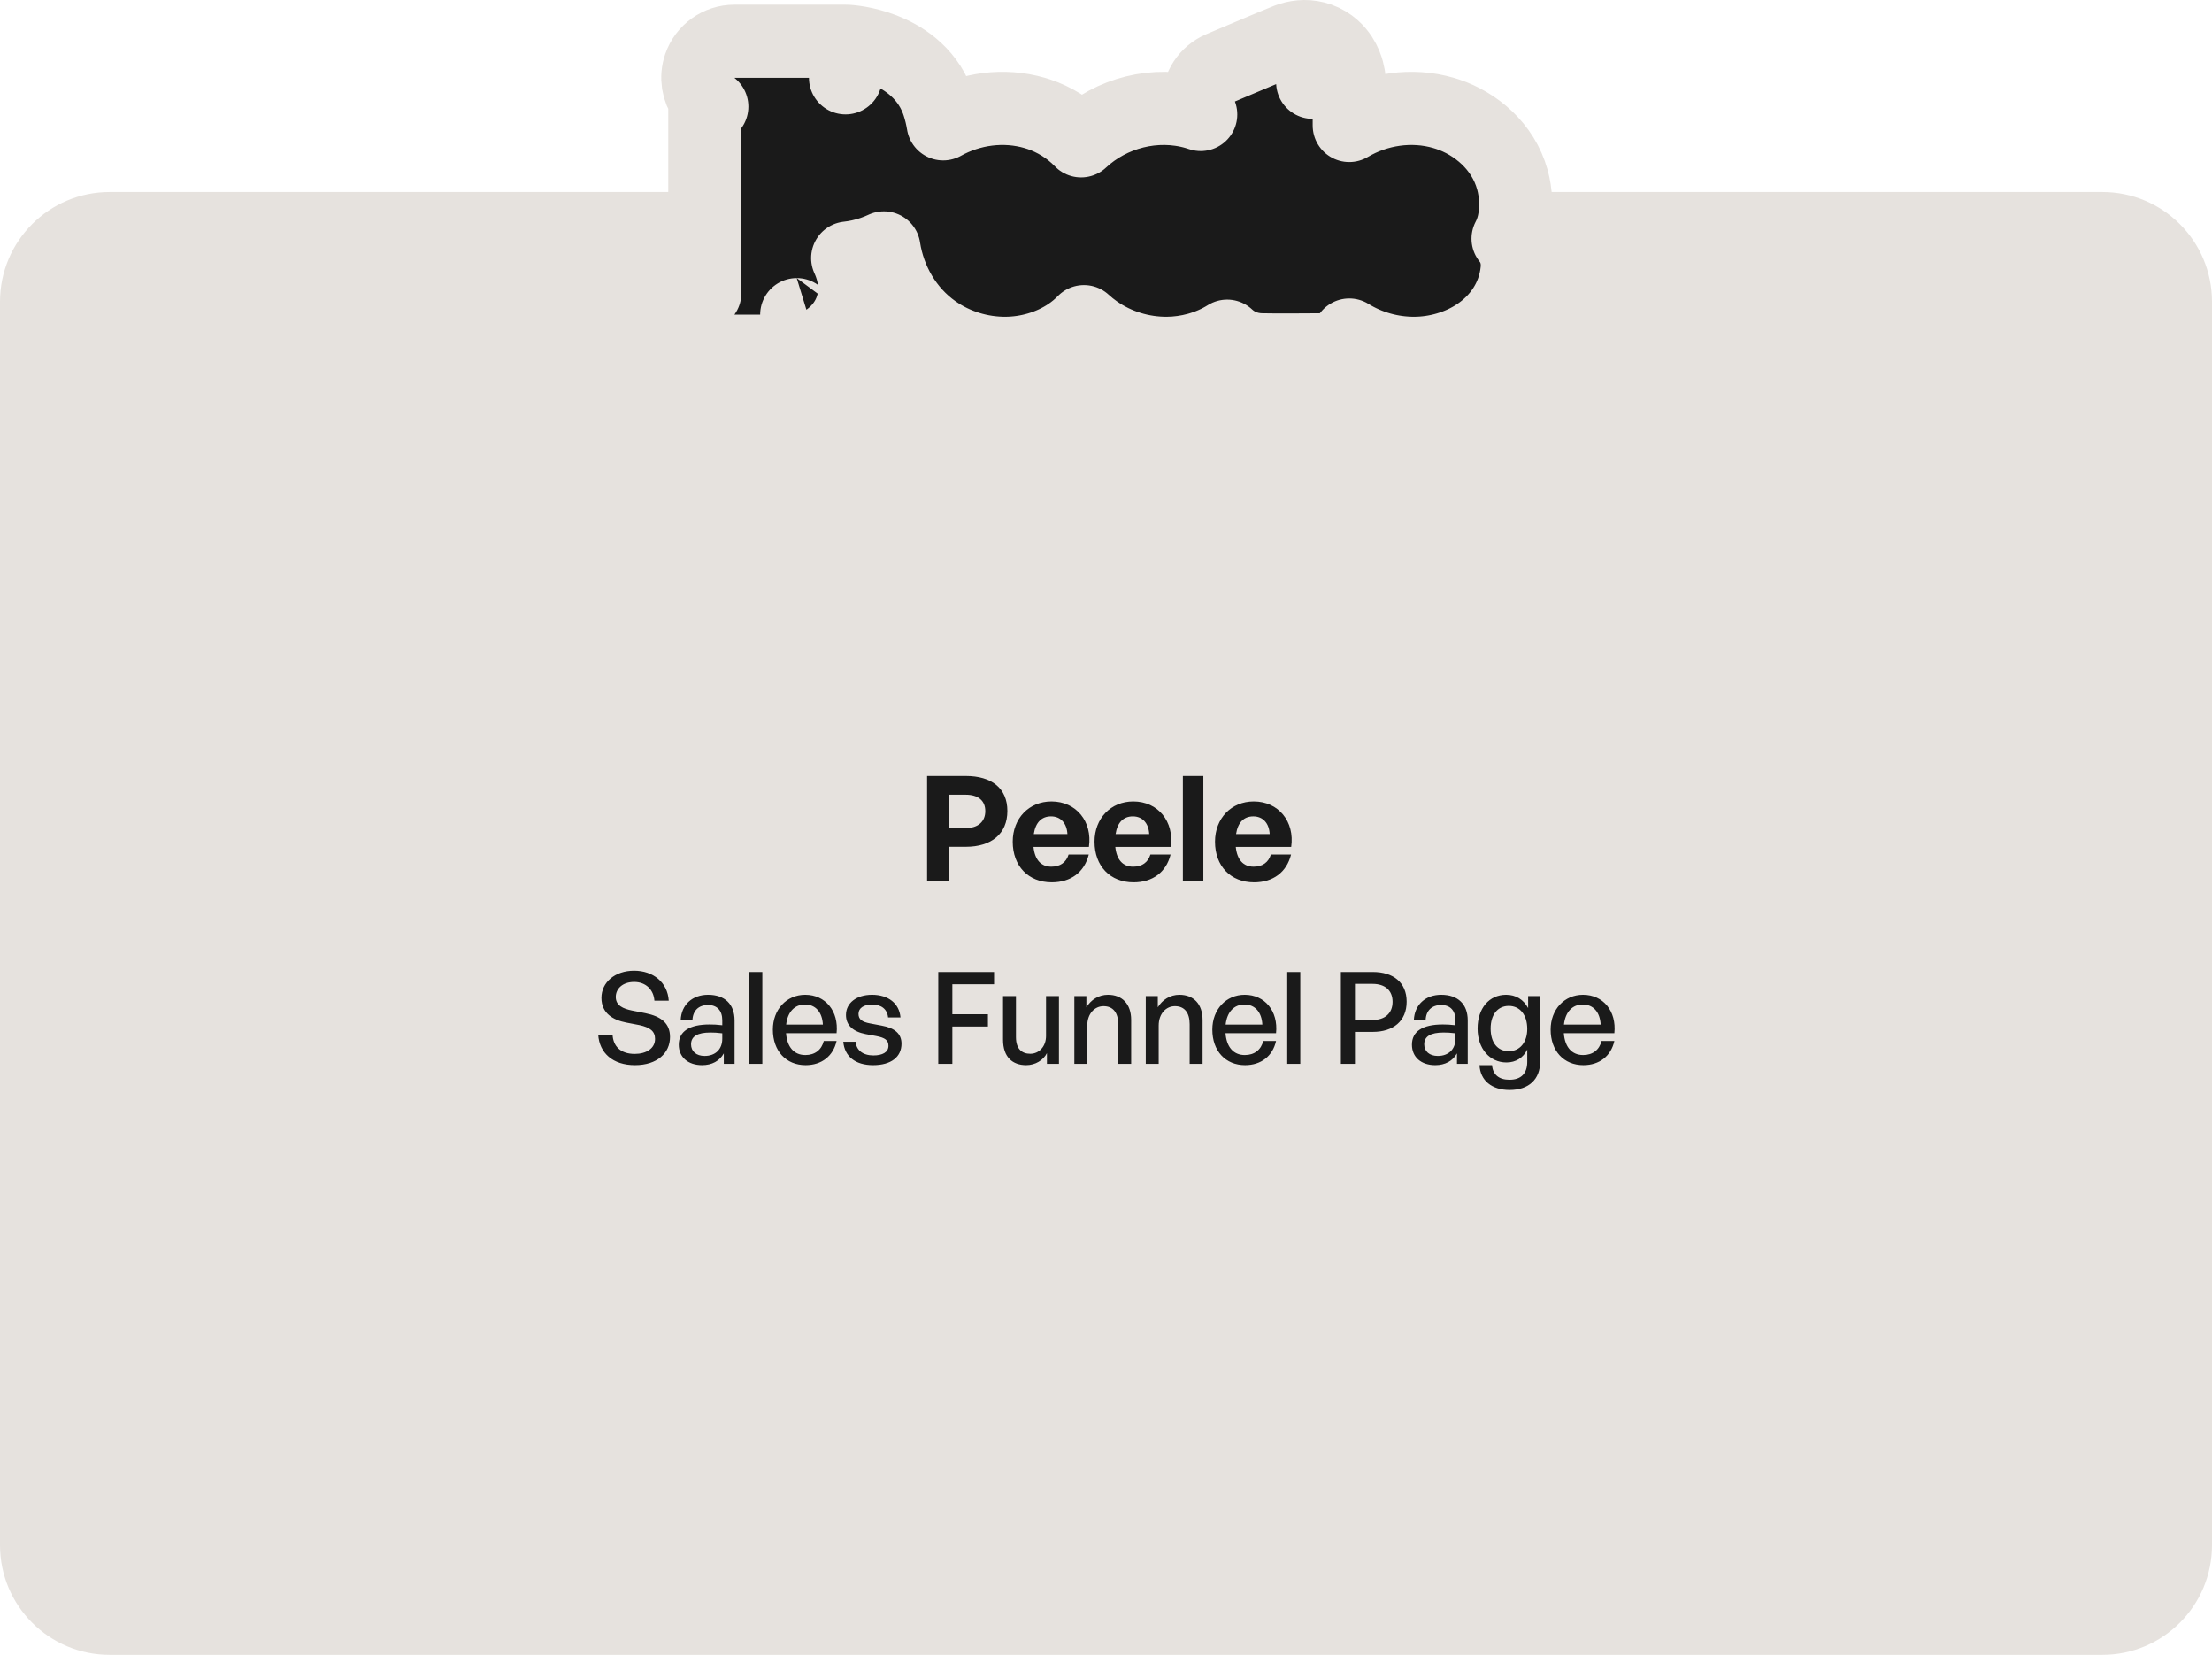
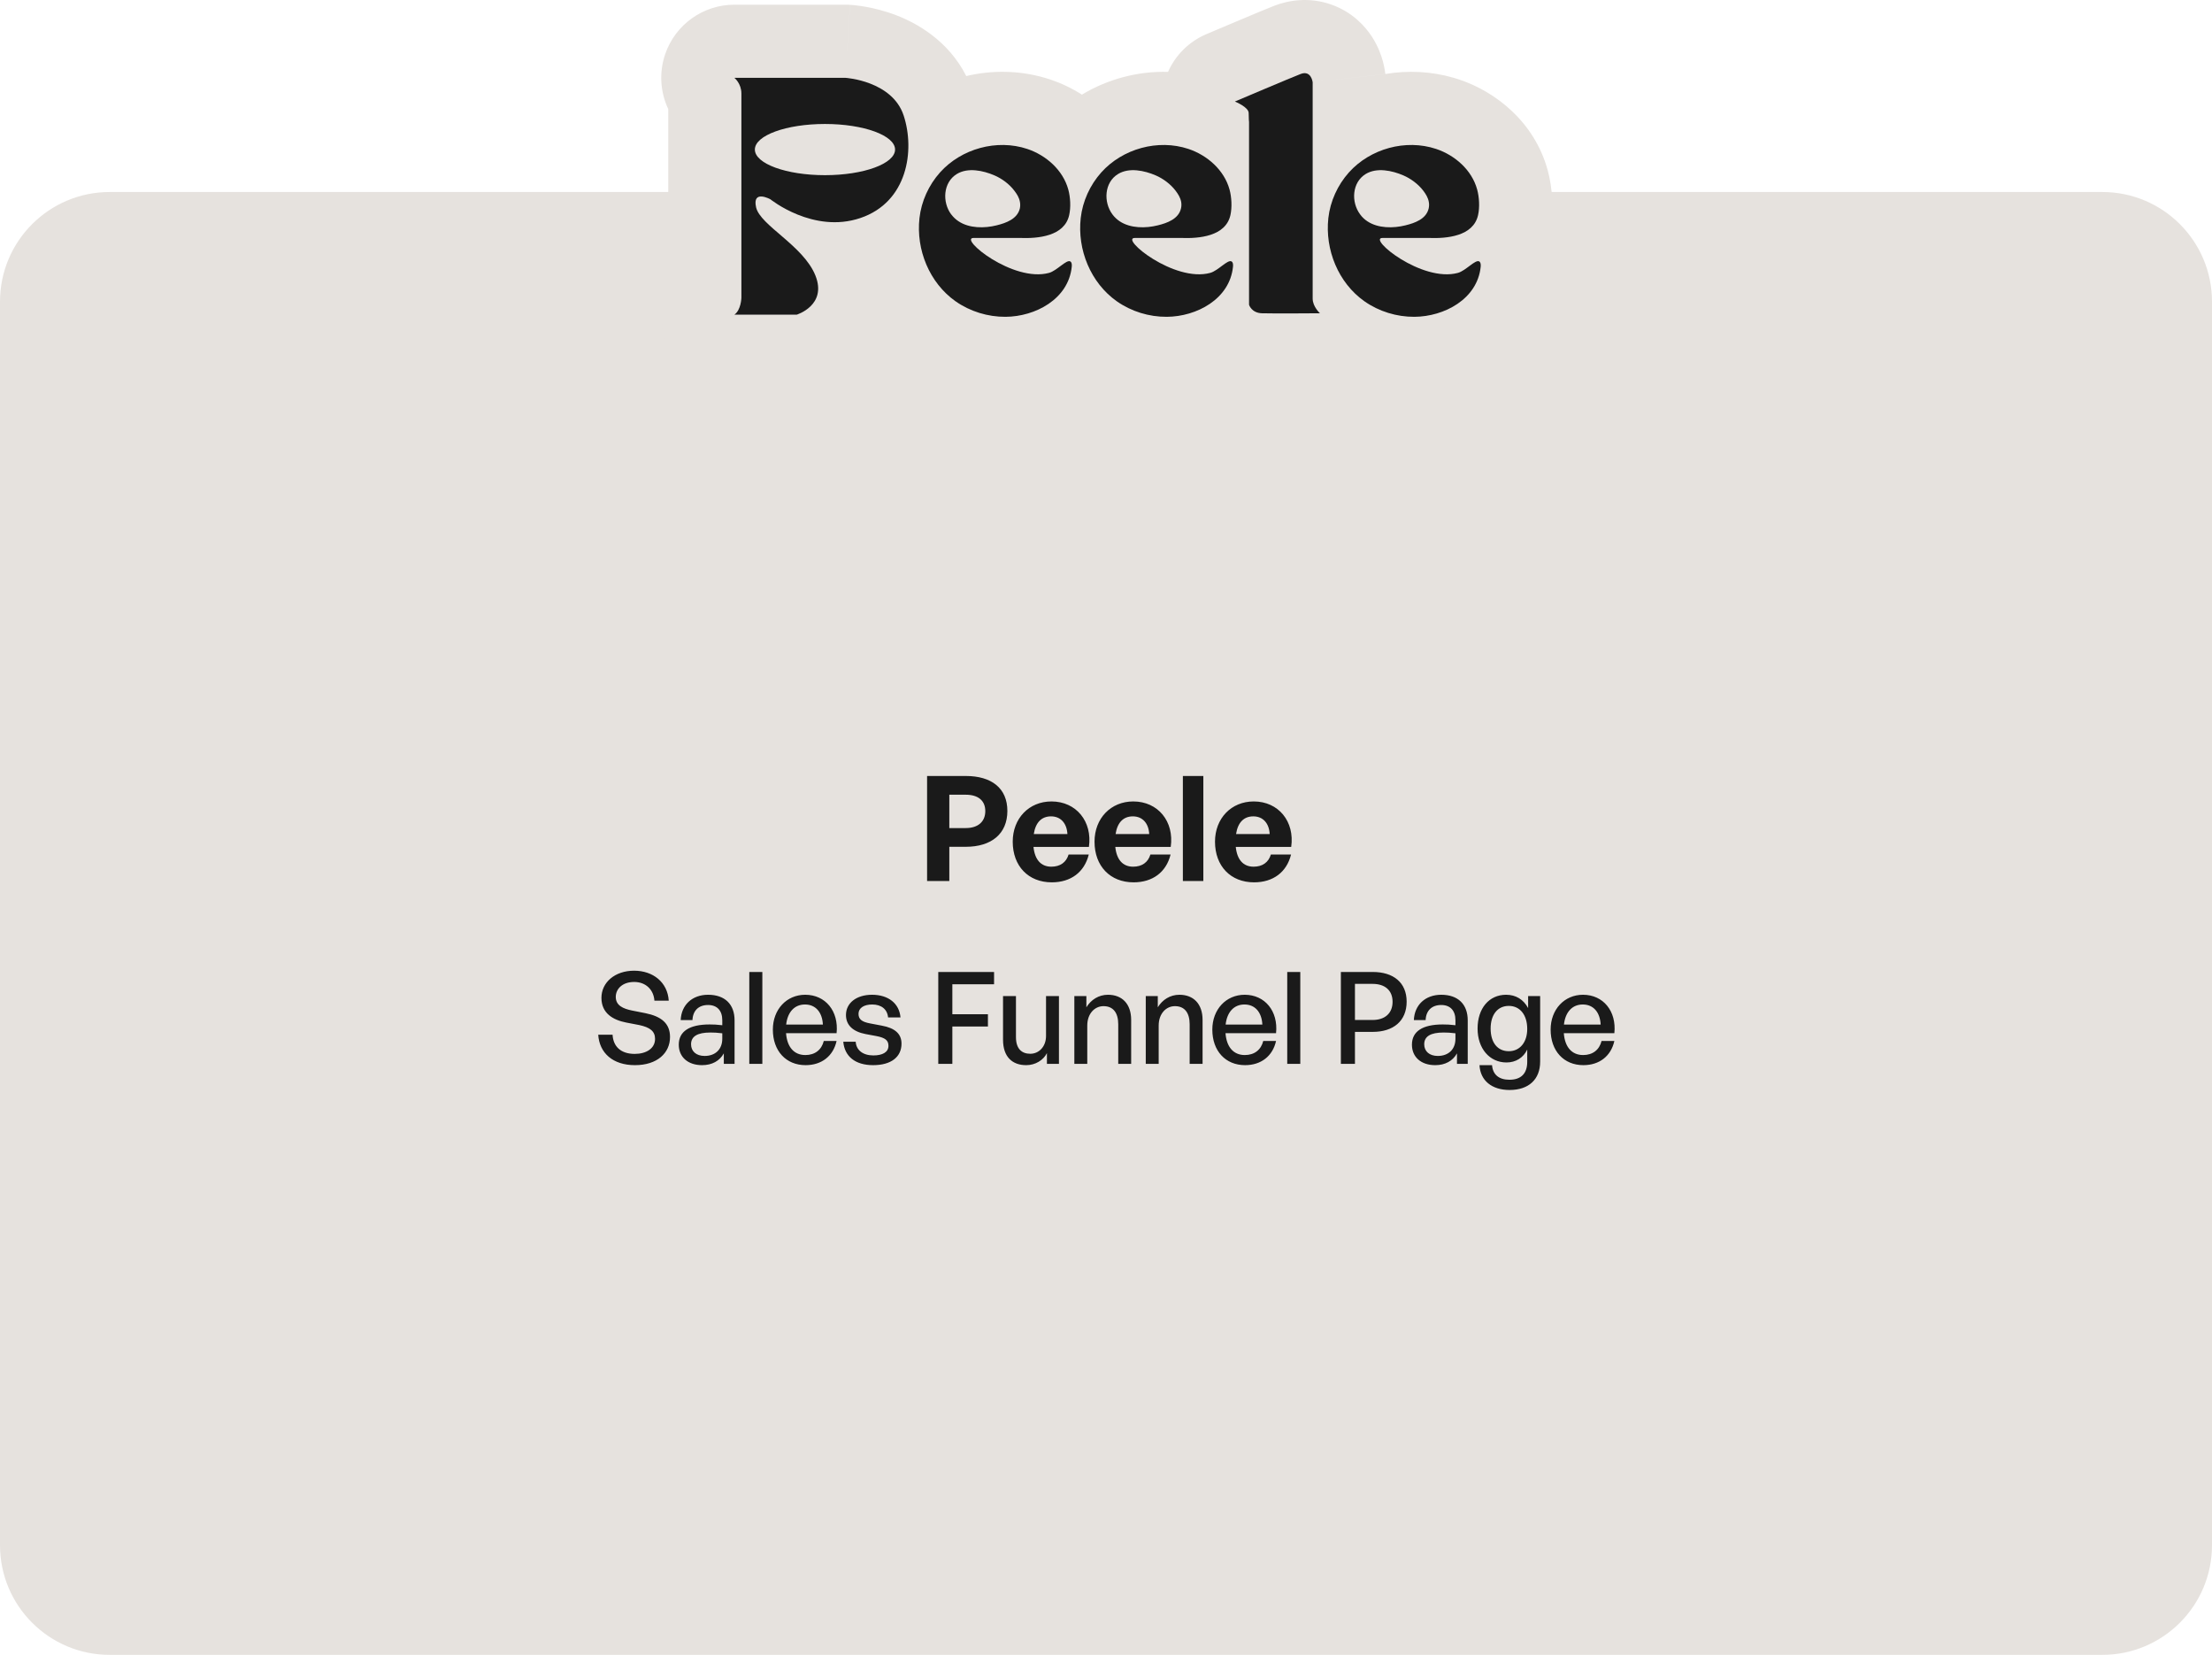
<svg xmlns="http://www.w3.org/2000/svg" width="242" height="181" viewBox="0 0 242 181" fill="none">
  <rect y="21.001" width="242" height="160" rx="12" fill="#E6E2DE" />
  <path d="M105.666 92.618H103.858V96.362H101.426V84.874H105.666C108.466 84.874 110.21 86.202 110.21 88.698C110.21 91.194 108.466 92.618 105.666 92.618ZM105.65 86.922H103.858V90.57H105.65C107.026 90.57 107.794 89.85 107.794 88.714C107.794 87.578 107.026 86.922 105.65 86.922ZM115.067 96.506C112.507 96.506 110.795 94.73 110.795 92.058C110.795 89.514 112.571 87.658 115.035 87.658C117.739 87.658 119.531 89.85 119.131 92.634H113.067C113.211 94.026 113.883 94.794 115.019 94.794C115.995 94.794 116.651 94.314 116.907 93.466H119.115C118.635 95.402 117.147 96.506 115.067 96.506ZM114.987 89.29C113.947 89.29 113.291 89.962 113.099 91.226H116.779C116.715 90.042 116.043 89.29 114.987 89.29ZM124.016 96.506C121.457 96.506 119.745 94.73 119.745 92.058C119.745 89.514 121.521 87.658 123.985 87.658C126.689 87.658 128.481 89.85 128.081 92.634H122.017C122.161 94.026 122.833 94.794 123.969 94.794C124.945 94.794 125.601 94.314 125.857 93.466H128.065C127.585 95.402 126.097 96.506 124.016 96.506ZM123.937 89.29C122.897 89.29 122.241 89.962 122.049 91.226H125.729C125.665 90.042 124.993 89.29 123.937 89.29ZM131.65 96.362H129.41V84.874H131.65V96.362ZM137.197 96.506C134.637 96.506 132.925 94.73 132.925 92.058C132.925 89.514 134.701 87.658 137.165 87.658C139.869 87.658 141.661 89.85 141.261 92.634H135.197C135.341 94.026 136.013 94.794 137.149 94.794C138.125 94.794 138.781 94.314 139.037 93.466H141.245C140.765 95.402 139.277 96.506 137.197 96.506ZM137.117 89.29C136.077 89.29 135.421 89.962 135.229 91.226H138.909C138.845 90.042 138.173 89.29 137.117 89.29Z" fill="#1A1A1A" />
  <path d="M73.303 113.422C73.303 115.172 71.903 116.502 69.467 116.502C67.045 116.502 65.575 115.172 65.449 113.17H67.017C67.087 114.444 67.899 115.27 69.439 115.27C70.713 115.27 71.665 114.668 71.665 113.632C71.665 112.792 71.119 112.372 69.957 112.12L68.501 111.84C67.087 111.56 65.799 110.846 65.799 109.138C65.799 107.444 67.283 106.17 69.369 106.17C71.455 106.17 73.037 107.444 73.163 109.446H71.595C71.511 108.242 70.643 107.402 69.383 107.402C68.081 107.402 67.367 108.172 67.367 109.04C67.367 109.992 68.193 110.328 69.131 110.524L70.615 110.818C72.337 111.168 73.303 111.924 73.303 113.422ZM79.188 116.362V115.214C78.726 116.04 77.9 116.502 76.808 116.502C75.268 116.502 74.26 115.62 74.26 114.262C74.26 112.806 75.422 112.05 77.634 112.05C78.068 112.05 78.418 112.064 79.02 112.134V111.588C79.02 110.524 78.446 109.922 77.466 109.922C76.43 109.922 75.8 110.538 75.758 111.574H74.47C74.54 109.908 75.73 108.802 77.466 108.802C79.3 108.802 80.364 109.838 80.364 111.602V116.362H79.188ZM75.604 114.22C75.604 114.99 76.178 115.494 77.088 115.494C78.278 115.494 79.02 114.752 79.02 113.618V113.016C78.474 112.946 78.082 112.932 77.718 112.932C76.304 112.932 75.604 113.352 75.604 114.22ZM83.403 116.362H81.975V106.31H83.403V116.362ZM88.137 116.502C85.995 116.502 84.553 114.948 84.553 112.61C84.553 110.412 86.051 108.802 88.095 108.802C90.307 108.802 91.777 110.594 91.525 113.002H85.995C86.107 114.514 86.863 115.396 88.109 115.396C89.159 115.396 89.887 114.822 90.125 113.856H91.525C91.161 115.508 89.887 116.502 88.137 116.502ZM88.067 109.866C86.933 109.866 86.163 110.678 86.009 112.064H90.027C89.957 110.692 89.215 109.866 88.067 109.866ZM98.628 114.15C98.628 115.606 97.494 116.502 95.52 116.502C93.56 116.502 92.398 115.536 92.258 113.94H93.616C93.672 114.864 94.414 115.438 95.548 115.438C96.542 115.438 97.2 115.088 97.2 114.388C97.2 113.772 96.822 113.506 95.898 113.324L94.694 113.1C93.322 112.834 92.552 112.134 92.552 111.014C92.552 109.712 93.686 108.802 95.408 108.802C97.186 108.802 98.39 109.754 98.516 111.28H97.158C97.074 110.384 96.416 109.866 95.422 109.866C94.526 109.866 93.924 110.244 93.924 110.888C93.924 111.49 94.302 111.77 95.198 111.938L96.458 112.176C97.928 112.442 98.628 113.086 98.628 114.15ZM104.19 116.362H102.65V106.31H108.754V107.654H104.19V110.93H108.082V112.274H104.19V116.362ZM114.439 113.31V108.942H115.853V116.362H114.537V115.186C114.145 115.956 113.277 116.502 112.269 116.502C110.771 116.502 109.735 115.62 109.735 113.716V108.942H111.149V113.436C111.149 114.724 111.793 115.256 112.717 115.256C113.669 115.256 114.439 114.472 114.439 113.31ZM118.951 112.176V116.362H117.537V108.942H118.853V110.174C119.357 109.348 120.197 108.802 121.219 108.802C122.745 108.802 123.753 109.782 123.753 111.56V116.362H122.339V112.036C122.339 110.762 121.779 110.048 120.729 110.048C119.763 110.048 118.951 110.86 118.951 112.176ZM126.764 112.176V116.362H125.35V108.942H126.666V110.174C127.17 109.348 128.01 108.802 129.032 108.802C130.558 108.802 131.566 109.782 131.566 111.56V116.362H130.152V112.036C130.152 110.762 129.592 110.048 128.542 110.048C127.576 110.048 126.764 110.86 126.764 112.176ZM136.216 116.502C134.074 116.502 132.632 114.948 132.632 112.61C132.632 110.412 134.13 108.802 136.174 108.802C138.386 108.802 139.856 110.594 139.604 113.002H134.074C134.186 114.514 134.942 115.396 136.188 115.396C137.238 115.396 137.966 114.822 138.204 113.856H139.604C139.24 115.508 137.966 116.502 136.216 116.502ZM136.146 109.866C135.012 109.866 134.242 110.678 134.088 112.064H138.106C138.036 110.692 137.294 109.866 136.146 109.866ZM142.256 116.362H140.828V106.31H142.256V116.362ZM150.182 112.862H148.236V116.362H146.696V106.31H150.182C152.436 106.31 153.892 107.458 153.892 109.558C153.892 111.672 152.436 112.862 150.182 112.862ZM150.168 107.612H148.236V111.56H150.168C151.526 111.56 152.352 110.818 152.352 109.572C152.352 108.326 151.526 107.612 150.168 107.612ZM159.398 116.362V115.214C158.936 116.04 158.11 116.502 157.018 116.502C155.478 116.502 154.47 115.62 154.47 114.262C154.47 112.806 155.632 112.05 157.844 112.05C158.278 112.05 158.628 112.064 159.23 112.134V111.588C159.23 110.524 158.656 109.922 157.676 109.922C156.64 109.922 156.01 110.538 155.968 111.574H154.68C154.75 109.908 155.94 108.802 157.676 108.802C159.51 108.802 160.574 109.838 160.574 111.602V116.362H159.398ZM155.814 114.22C155.814 114.99 156.388 115.494 157.298 115.494C158.488 115.494 159.23 114.752 159.23 113.618V113.016C158.684 112.946 158.292 112.932 157.928 112.932C156.514 112.932 155.814 113.352 155.814 114.22ZM165.152 119.218C163.206 119.218 161.946 118.182 161.862 116.502H163.234C163.318 117.538 163.99 118.098 165.138 118.098C166.412 118.098 167.084 117.412 167.084 116.138V114.794C166.664 115.69 165.824 116.208 164.816 116.208C162.968 116.208 161.652 114.682 161.652 112.498C161.652 110.286 162.912 108.802 164.774 108.802C165.838 108.802 166.678 109.32 167.182 110.258V108.942H168.498V116.11C168.498 118.056 167.252 119.218 165.152 119.218ZM163.08 112.498C163.08 114.038 163.836 114.976 165.068 114.976C166.272 114.976 167.084 114.01 167.084 112.54C167.084 111 166.286 110.02 165.068 110.02C163.85 110.02 163.08 110.972 163.08 112.498ZM173.228 116.502C171.086 116.502 169.644 114.948 169.644 112.61C169.644 110.412 171.142 108.802 173.186 108.802C175.398 108.802 176.868 110.594 176.616 113.002H171.086C171.198 114.514 171.954 115.396 173.2 115.396C174.25 115.396 174.978 114.822 175.216 113.856H176.616C176.252 115.508 174.978 116.502 173.228 116.502ZM173.158 109.866C172.024 109.866 171.254 110.678 171.1 112.064H175.118C175.048 110.692 174.306 109.866 173.158 109.866Z" fill="#1A1A1A" />
-   <path d="M141.215 4.234C142.118 3.956 143.208 3.875 144.333 4.277C145.577 4.721 146.332 5.567 146.741 6.197C147.141 6.812 147.334 7.399 147.429 7.75C147.481 7.941 147.516 8.11 147.539 8.242C147.551 8.308 147.56 8.368 147.568 8.419C147.571 8.445 147.575 8.47 147.577 8.492C147.579 8.503 147.58 8.514 147.581 8.524C147.582 8.529 147.583 8.534 147.583 8.539C147.584 8.541 147.584 8.543 147.584 8.545C147.584 8.547 147.584 8.549 147.584 8.549C147.577 8.552 147.412 8.572 143.611 9L147.585 8.552C147.602 8.701 147.611 8.851 147.611 9V13.724C150.664 11.915 154.436 11.34 157.923 12.351L158.382 12.494L158.388 12.496C161.399 13.502 164.446 15.96 165.459 19.658H165.461C165.841 21.036 165.964 22.801 165.61 24.385L165.611 24.386C165.469 25.027 165.254 25.596 164.986 26.103C165.502 26.73 165.751 27.403 165.865 27.869C166.041 28.592 166.007 29.225 165.972 29.576L165.971 29.582C165.648 32.758 163.832 35.098 161.697 36.546C159.617 37.956 157.106 38.634 154.77 38.649L154.771 38.65L154.769 38.649L154.768 38.65L154.767 38.649C152.267 38.665 149.763 37.973 147.615 36.645C146.879 37.637 145.711 38.253 144.435 38.263H144.42C144.41 38.263 144.395 38.264 144.375 38.264C144.337 38.264 144.28 38.265 144.207 38.265C144.062 38.266 143.854 38.267 143.6 38.269C143.093 38.272 142.404 38.276 141.678 38.279C140.275 38.284 138.592 38.285 137.918 38.261C136.366 38.207 135.127 37.59 134.255 36.77C132.248 38.028 129.886 38.635 127.678 38.649L127.679 38.65L127.677 38.649L127.676 38.65L127.675 38.649C124.917 38.667 122.168 37.829 119.888 36.229L119.881 36.225C119.424 35.903 118.994 35.553 118.589 35.181C118.084 35.699 117.536 36.155 116.962 36.544C114.884 37.956 112.374 38.634 110.037 38.649L110.038 38.65L110.036 38.649L110.035 38.65L110.034 38.649C107.284 38.667 104.528 37.829 102.247 36.229L102.24 36.225C99.147 34.046 97.252 30.668 96.701 27.116C96.294 27.307 95.866 27.48 95.417 27.631L95.418 27.632C94.504 27.943 93.607 28.131 92.74 28.227C92.802 28.364 92.863 28.503 92.919 28.644L93.024 28.918C93.522 30.289 93.658 31.709 93.333 33.092C92.993 34.544 92.226 35.617 91.482 36.349C90.755 37.065 89.99 37.518 89.455 37.785C89.178 37.923 88.933 38.026 88.743 38.099C88.648 38.136 88.564 38.166 88.495 38.19C88.461 38.202 88.429 38.212 88.402 38.221C88.388 38.226 88.375 38.229 88.364 38.233C88.358 38.235 88.351 38.237 88.346 38.239L88.334 38.242C88.332 38.242 88.331 38.243 87.164 34.416L88.33 38.243C87.952 38.358 87.559 38.416 87.164 38.416H80.343C78.591 38.416 77.044 37.277 76.524 35.604C76.141 34.373 76.382 33.064 77.111 32.063V10.865C76.355 9.827 76.129 8.466 76.562 7.209C77.118 5.596 78.636 4.513 80.343 4.513H92.504L92.749 4.521L92.504 8.513C92.749 4.521 92.751 4.521 92.752 4.521H92.755C92.757 4.521 92.76 4.522 92.762 4.522C92.766 4.522 92.771 4.523 92.776 4.523C92.786 4.524 92.798 4.524 92.811 4.525C92.836 4.527 92.867 4.53 92.903 4.533C92.974 4.539 93.065 4.547 93.174 4.559C93.391 4.584 93.681 4.623 94.025 4.684C94.701 4.805 95.64 5.023 96.657 5.417C98.546 6.147 101.319 7.744 102.55 11.061L102.664 11.387L102.665 11.391C102.889 12.072 103.064 12.796 103.186 13.546C106.183 11.877 109.82 11.374 113.191 12.351L113.65 12.494L113.656 12.496C115.302 13.046 116.951 14.028 118.276 15.404C121.566 12.327 126.425 11.073 130.827 12.351L131.285 12.495L131.289 12.496C131.313 12.504 131.338 12.512 131.362 12.52C131.197 12.087 131.105 11.622 131.101 11.141C131.086 9.523 132.047 8.054 133.537 7.421H133.538C133.539 7.421 133.54 7.42 133.541 7.419C133.544 7.418 133.549 7.416 133.555 7.414C133.566 7.409 133.584 7.401 133.606 7.392C133.65 7.373 133.716 7.345 133.799 7.31C133.967 7.239 134.207 7.137 134.499 7.013C135.083 6.766 135.875 6.432 136.703 6.083C138.323 5.4 140.189 4.618 140.84 4.365L141.215 4.234ZM77.722 11.534C77.745 11.554 77.769 11.575 77.794 11.596L77.856 11.646C77.859 11.649 77.863 11.652 77.867 11.655C77.868 11.656 77.871 11.657 77.872 11.659C77.873 11.659 77.875 11.661 77.875 11.662L77.876 11.661C77.814 11.612 77.755 11.56 77.697 11.508C77.705 11.516 77.713 11.526 77.722 11.534Z" fill="#1A1A1A" stroke="#E6E2DE" stroke-width="8" stroke-linejoin="round" />
+   <path d="M139.391 0.637C141.032 -0.001 143.286 -0.345 145.68 0.51C147.987 1.334 149.368 2.899 150.095 4.017C150.802 5.105 151.133 6.125 151.29 6.704C151.377 7.027 151.436 7.312 151.477 7.539C151.497 7.654 151.514 7.76 151.527 7.854C151.534 7.901 151.541 7.946 151.546 7.987C151.549 8.008 151.55 8.028 151.553 8.048C151.554 8.058 151.556 8.068 151.557 8.077C151.557 8.082 151.557 8.086 151.558 8.091C151.558 8.092 151.557 8.094 151.558 8.095C154.016 7.681 156.575 7.794 159.04 8.51L159.645 8.698L159.656 8.702C163.623 10.029 167.871 13.33 169.315 18.596H169.317C169.843 20.505 170.03 22.935 169.516 25.247L169.517 25.248C169.513 25.263 169.51 25.277 169.507 25.292L169.506 25.291C169.468 25.459 169.427 25.623 169.383 25.784C169.552 26.205 169.67 26.593 169.75 26.921C170.078 28.266 170.009 29.405 169.952 29.974L169.95 29.987C169.484 34.566 166.851 37.883 163.941 39.856C161.144 41.754 157.844 42.63 154.797 42.65L154.798 42.651C154.797 42.651 154.795 42.65 154.794 42.65L154.792 42.651L154.791 42.65C152.509 42.664 150.225 42.224 148.096 41.359C147.084 41.886 145.955 42.201 144.773 42.255L144.466 42.264H144.405C144.366 42.264 144.308 42.265 144.235 42.266C144.089 42.267 143.879 42.268 143.624 42.27C143.115 42.273 142.422 42.276 141.691 42.278C140.328 42.283 138.549 42.286 137.779 42.259C136.389 42.211 135.128 41.885 134.02 41.373C131.956 42.227 129.773 42.636 127.705 42.65L127.706 42.651C127.705 42.651 127.703 42.65 127.702 42.65L127.7 42.651L127.699 42.65C124.548 42.67 121.406 41.83 118.671 40.202C115.994 41.86 112.919 42.631 110.064 42.65L110.065 42.651C110.064 42.651 110.063 42.65 110.062 42.65L110.06 42.651L110.059 42.65C106.493 42.673 102.923 41.59 99.949 39.504C99.945 39.501 99.941 39.498 99.936 39.495C98.593 38.548 97.428 37.435 96.444 36.204C95.833 37.463 95.043 38.458 94.287 39.201C93.17 40.3 92.018 40.976 91.243 41.363C90.835 41.567 90.471 41.72 90.181 41.832C90.034 41.889 89.902 41.936 89.788 41.975C89.731 41.994 89.677 42.012 89.629 42.027C89.605 42.035 89.582 42.043 89.56 42.05C89.549 42.053 89.538 42.056 89.527 42.06C89.522 42.061 89.517 42.063 89.512 42.065C89.509 42.065 89.505 42.067 89.504 42.068C89.501 42.068 89.479 42.005 88.035 37.272L88.034 37.273L89.496 42.069C88.74 42.3 87.954 42.417 87.164 42.417H80.343C76.839 42.417 73.743 40.137 72.703 36.791C72.094 34.829 72.275 32.769 73.11 31V11.933C72.237 10.085 72.084 7.926 72.78 5.905C73.893 2.679 76.93 0.514 80.343 0.514H92.504L92.749 0.518C92.831 0.52 92.912 0.523 92.994 0.528L92.679 5.662H92.681C92.983 0.749 92.997 0.538 93 0.529C93.001 0.529 93.004 0.529 93.006 0.529C93.01 0.53 93.014 0.53 93.019 0.53C93.027 0.531 93.035 0.531 93.044 0.531C93.062 0.533 93.082 0.535 93.103 0.536C93.144 0.539 93.192 0.542 93.244 0.547C93.349 0.556 93.476 0.569 93.622 0.585C93.913 0.618 94.289 0.668 94.728 0.746C95.583 0.899 96.782 1.176 98.102 1.687C100.256 2.521 103.733 4.402 105.711 8.318C108.503 7.659 111.468 7.686 114.308 8.51L114.912 8.698L114.924 8.702C116.075 9.087 117.246 9.638 118.364 10.352C121.179 8.654 124.471 7.768 127.787 7.862C128.594 6.044 130.067 4.549 131.974 3.739C131.974 3.739 131.977 3.738 131.979 3.737C131.981 3.736 131.986 3.735 131.991 3.733C132.003 3.728 132.021 3.72 132.043 3.71C132.088 3.691 132.154 3.664 132.237 3.628C132.405 3.557 132.647 3.454 132.939 3.33C133.525 3.082 134.318 2.747 135.149 2.397C136.738 1.727 138.672 0.916 139.391 0.637ZM143.896 8.968L151.406 8.121C151.441 8.115 151.475 8.109 151.51 8.103C151.295 8.13 150.137 8.264 143.896 8.968Z" fill="#E6E2DE" />
+   <path d="M98.865 12.639C97.61 8.828 92.504 8.514 92.504 8.514H80.343C80.343 8.514 81.111 9.114 81.111 10.236V32.582C81.111 32.582 81.07 33.917 80.343 34.417H87.164C87.164 34.417 90.515 33.396 89.207 30.132C87.898 26.862 83.166 24.659 82.719 22.677C82.272 20.695 84.281 21.796 84.281 21.796C84.281 21.796 88.98 25.594 94.132 23.845C99.292 22.103 100.113 16.443 98.865 12.639ZM90.254 19.16C86.023 19.16 82.585 17.905 82.585 16.356C82.585 14.808 86.023 13.56 90.254 13.56C94.486 13.56 97.923 14.815 97.923 16.356C97.923 17.898 94.493 19.16 90.254 19.16Z" fill="#1A1A1A" />
+   <path d="M117.086 28.59C116.672 28.364 115.631 29.605 114.776 29.845C110.818 30.933 104.845 26.021 106.513 26.027C108.209 26.027 109.904 26.027 111.599 26.027C113.542 26.101 116.458 25.854 116.972 23.525C117.166 22.67 117.106 21.569 116.872 20.721C116.285 18.592 114.443 16.977 112.387 16.29C109.056 15.182 105.178 16.256 102.842 18.859C101.608 20.241 100.8 22.009 100.593 23.852C100.206 27.309 101.674 30.933 104.544 32.956C106.133 34.07 108.075 34.664 110.011 34.651C113.261 34.631 116.892 32.722 117.253 29.178C117.279 28.911 117.253 28.677 117.086 28.59ZM104.07 23.458C103.063 22.116 103.169 19.954 104.678 19.033C105.886 18.292 107.561 18.652 108.789 19.18C109.604 19.527 110.425 20.134 110.959 20.841C111.252 21.215 111.499 21.616 111.579 22.063C111.626 22.29 111.626 22.53 111.579 22.784C111.312 23.952 110.064 24.392 109.036 24.646C107.708 24.98 106.046 24.986 104.871 24.205C104.564 24.005 104.297 23.752 104.077 23.458H104.07Z" fill="#1A1A1A" />
+   <path d="M134.726 28.59C134.306 28.364 133.271 29.605 132.41 29.845C128.452 30.933 122.485 26.021 124.154 26.027C125.849 26.027 127.545 26.027 129.24 26.027C131.182 26.101 134.092 25.854 134.613 23.525C134.8 22.67 134.746 21.569 134.513 20.721C133.925 18.592 132.077 16.977 130.021 16.29C126.697 15.182 122.819 16.256 120.483 18.859C119.248 20.241 118.441 22.009 118.234 23.852C117.847 27.309 119.315 30.933 122.185 32.956C123.774 34.07 125.709 34.664 127.651 34.651C130.902 34.631 134.533 32.722 134.893 29.178C134.92 28.911 134.893 28.677 134.726 28.59ZM121.711 23.458C120.703 22.116 120.803 19.954 122.319 19.033C123.527 18.292 125.202 18.652 126.43 19.18C127.244 19.527 128.059 20.134 128.599 20.841C128.886 21.215 129.133 21.616 129.22 22.063C129.26 22.29 129.267 22.53 129.207 22.784C128.946 23.952 127.698 24.392 126.67 24.646C125.342 24.98 123.68 24.986 122.499 24.205C122.198 24.005 121.931 23.752 121.711 23.458Z" fill="#1A1A1A" />
+   <path d="M161.825 28.59C161.404 28.364 160.363 29.605 159.509 29.845C155.551 30.933 149.577 26.021 151.252 26.027C152.941 26.027 154.636 26.027 156.332 26.027C158.274 26.101 161.191 25.854 161.705 23.525C161.898 22.67 161.838 21.569 161.604 20.721C161.024 18.592 159.175 16.977 157.119 16.29C153.789 15.182 149.911 16.256 147.575 18.859C146.34 20.241 145.532 22.009 145.325 23.852C144.945 27.309 146.407 30.933 149.277 32.956C150.865 34.07 152.808 34.664 154.743 34.651C157.994 34.631 161.631 32.722 161.992 29.178C162.018 28.911 161.985 28.677 161.825 28.59ZM148.81 23.458C147.795 22.116 147.902 19.954 149.41 19.033C150.618 18.292 152.3 18.652 153.522 19.18C154.336 19.527 155.157 20.134 155.698 20.841C155.985 21.215 156.231 21.616 156.312 22.063C156.358 22.29 156.358 22.53 156.305 22.784C156.045 23.952 154.796 24.392 153.762 24.646C152.434 24.98 150.772 24.986 149.597 24.205C149.29 24.005 149.023 23.752 148.81 23.458Z" fill="#1A1A1A" />
+   <path d="M136.649 13.346V33.33C136.649 33.33 136.902 34.224 138.057 34.264C139.212 34.304 144.404 34.264 144.404 34.264C144.404 34.264 143.61 33.537 143.61 32.662V9.001C143.61 9.001 143.457 7.64 142.288 8.094C141.12 8.547 135.1 11.104 135.1 11.104C135.1 11.104 136.609 11.711 136.609 12.365C136.609 13.019 136.649 13.346 136.649 13.346Z" fill="#1A1A1A" />
</svg>
